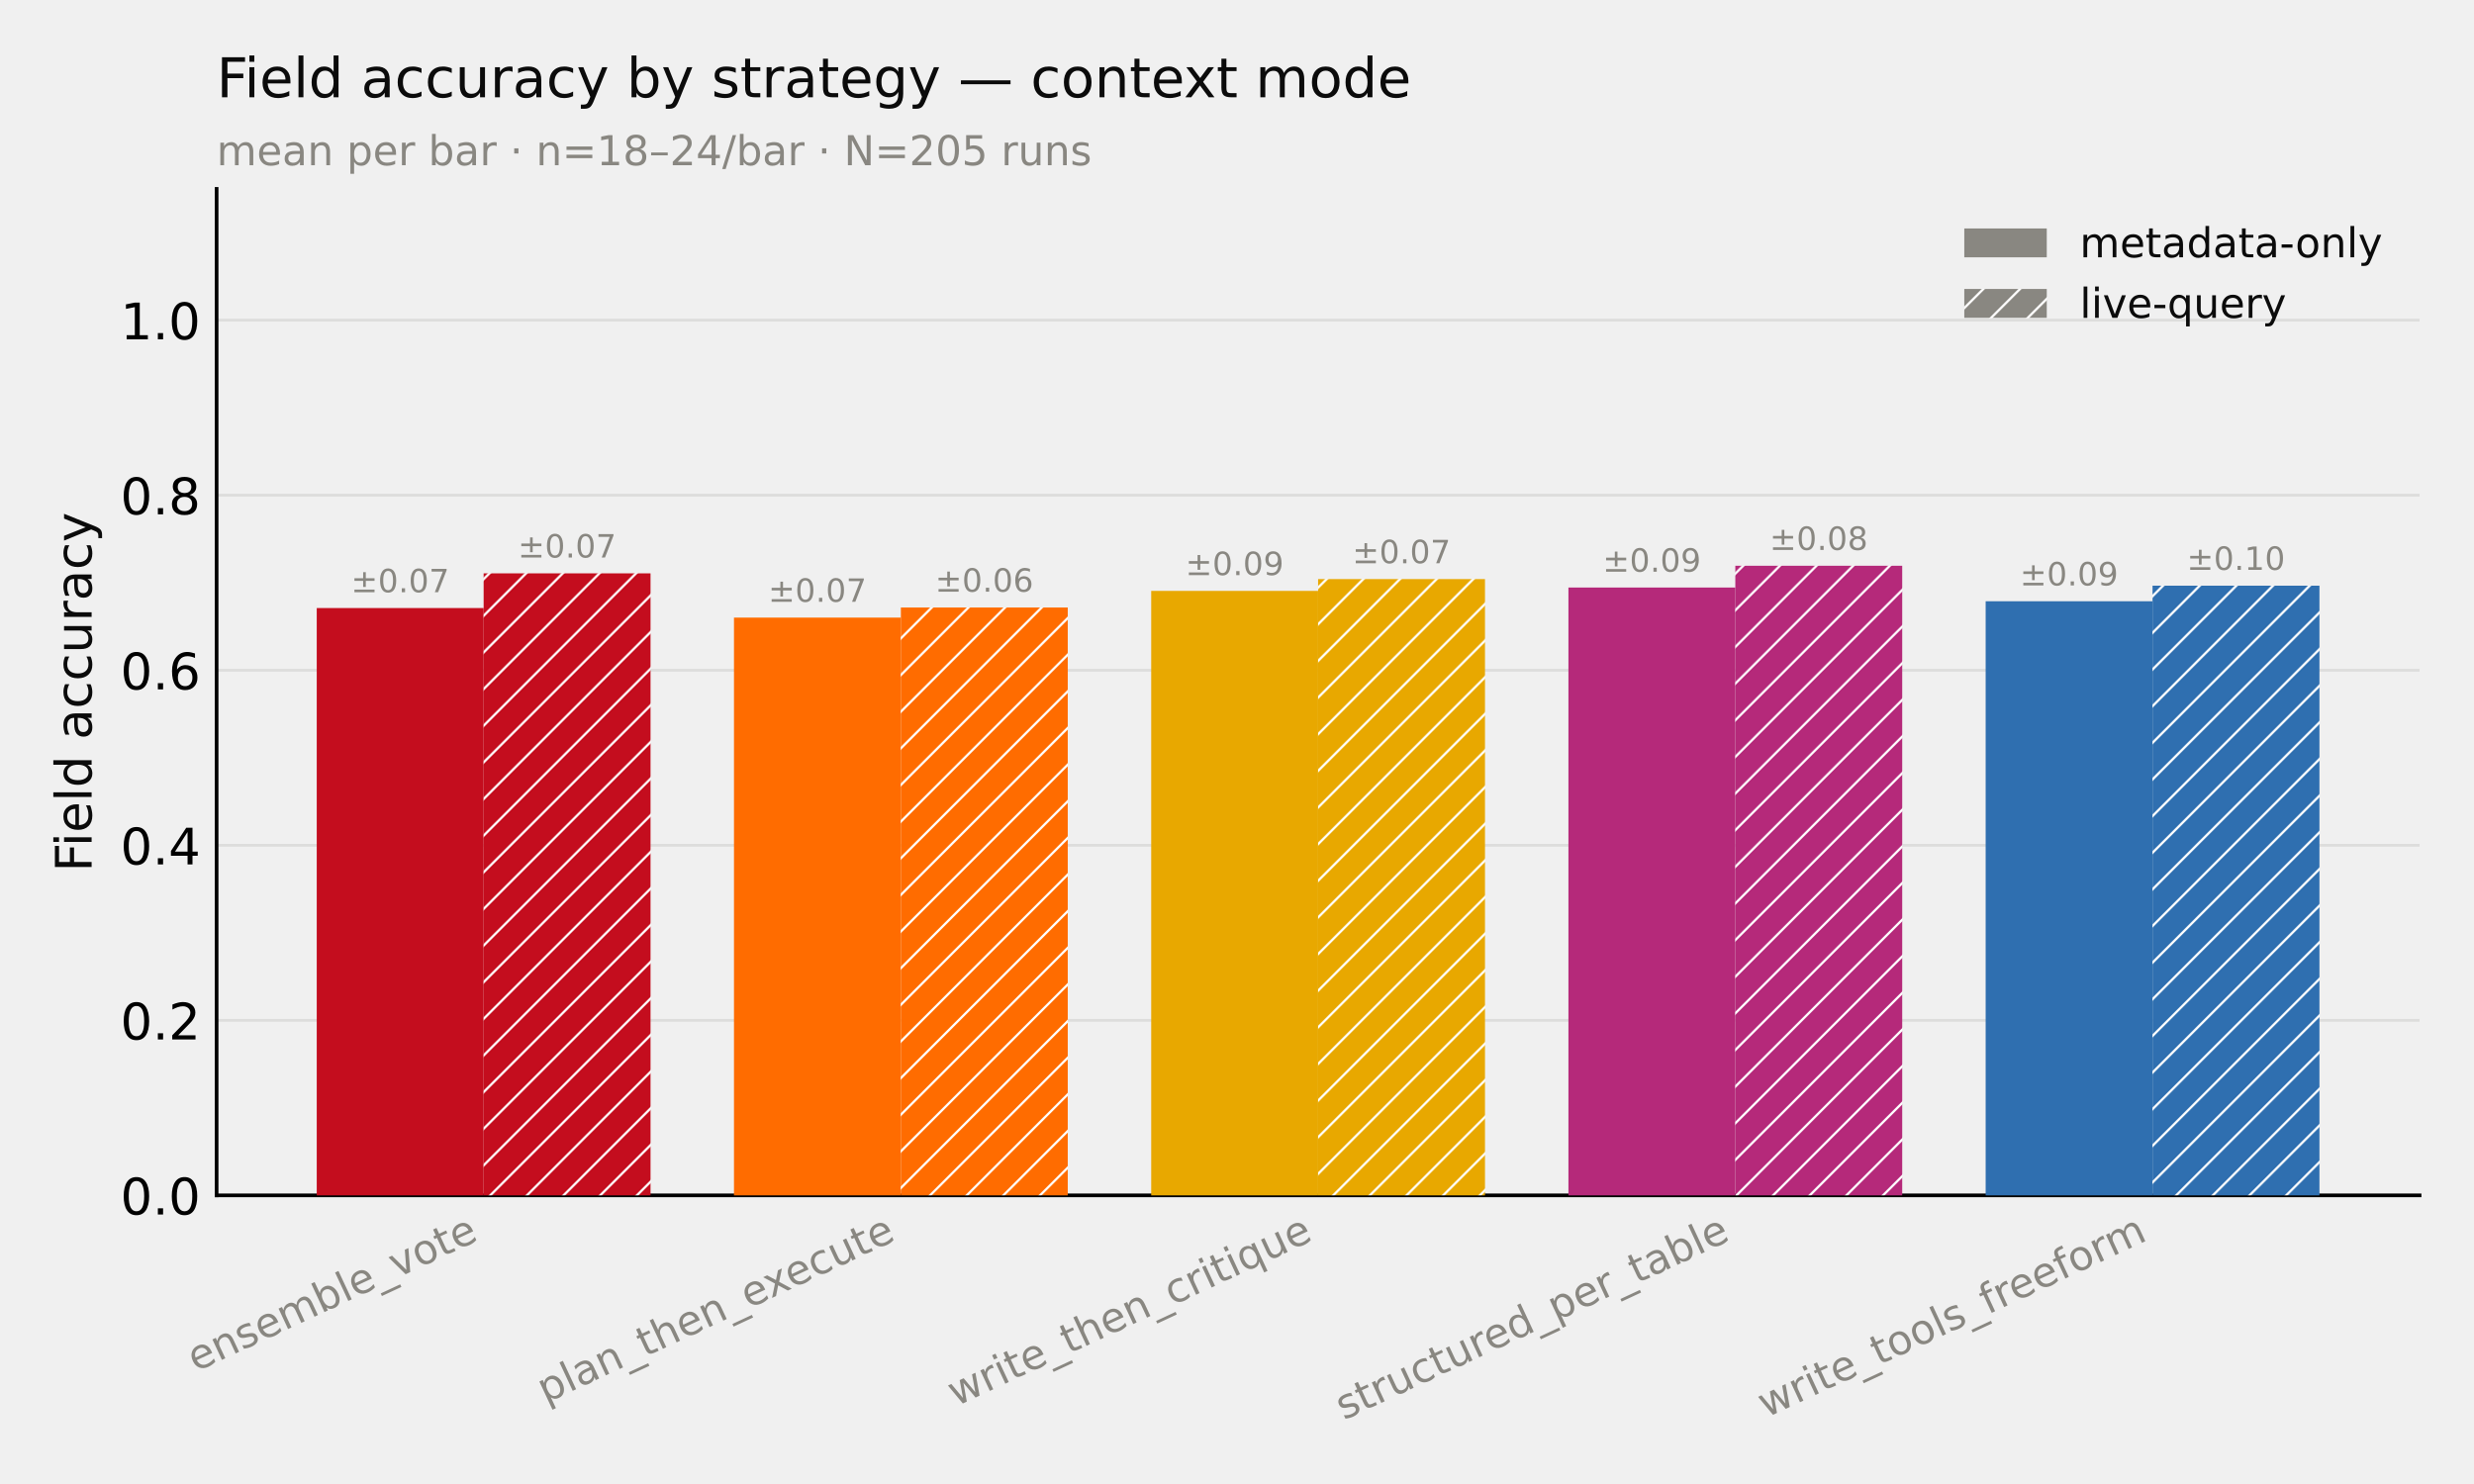
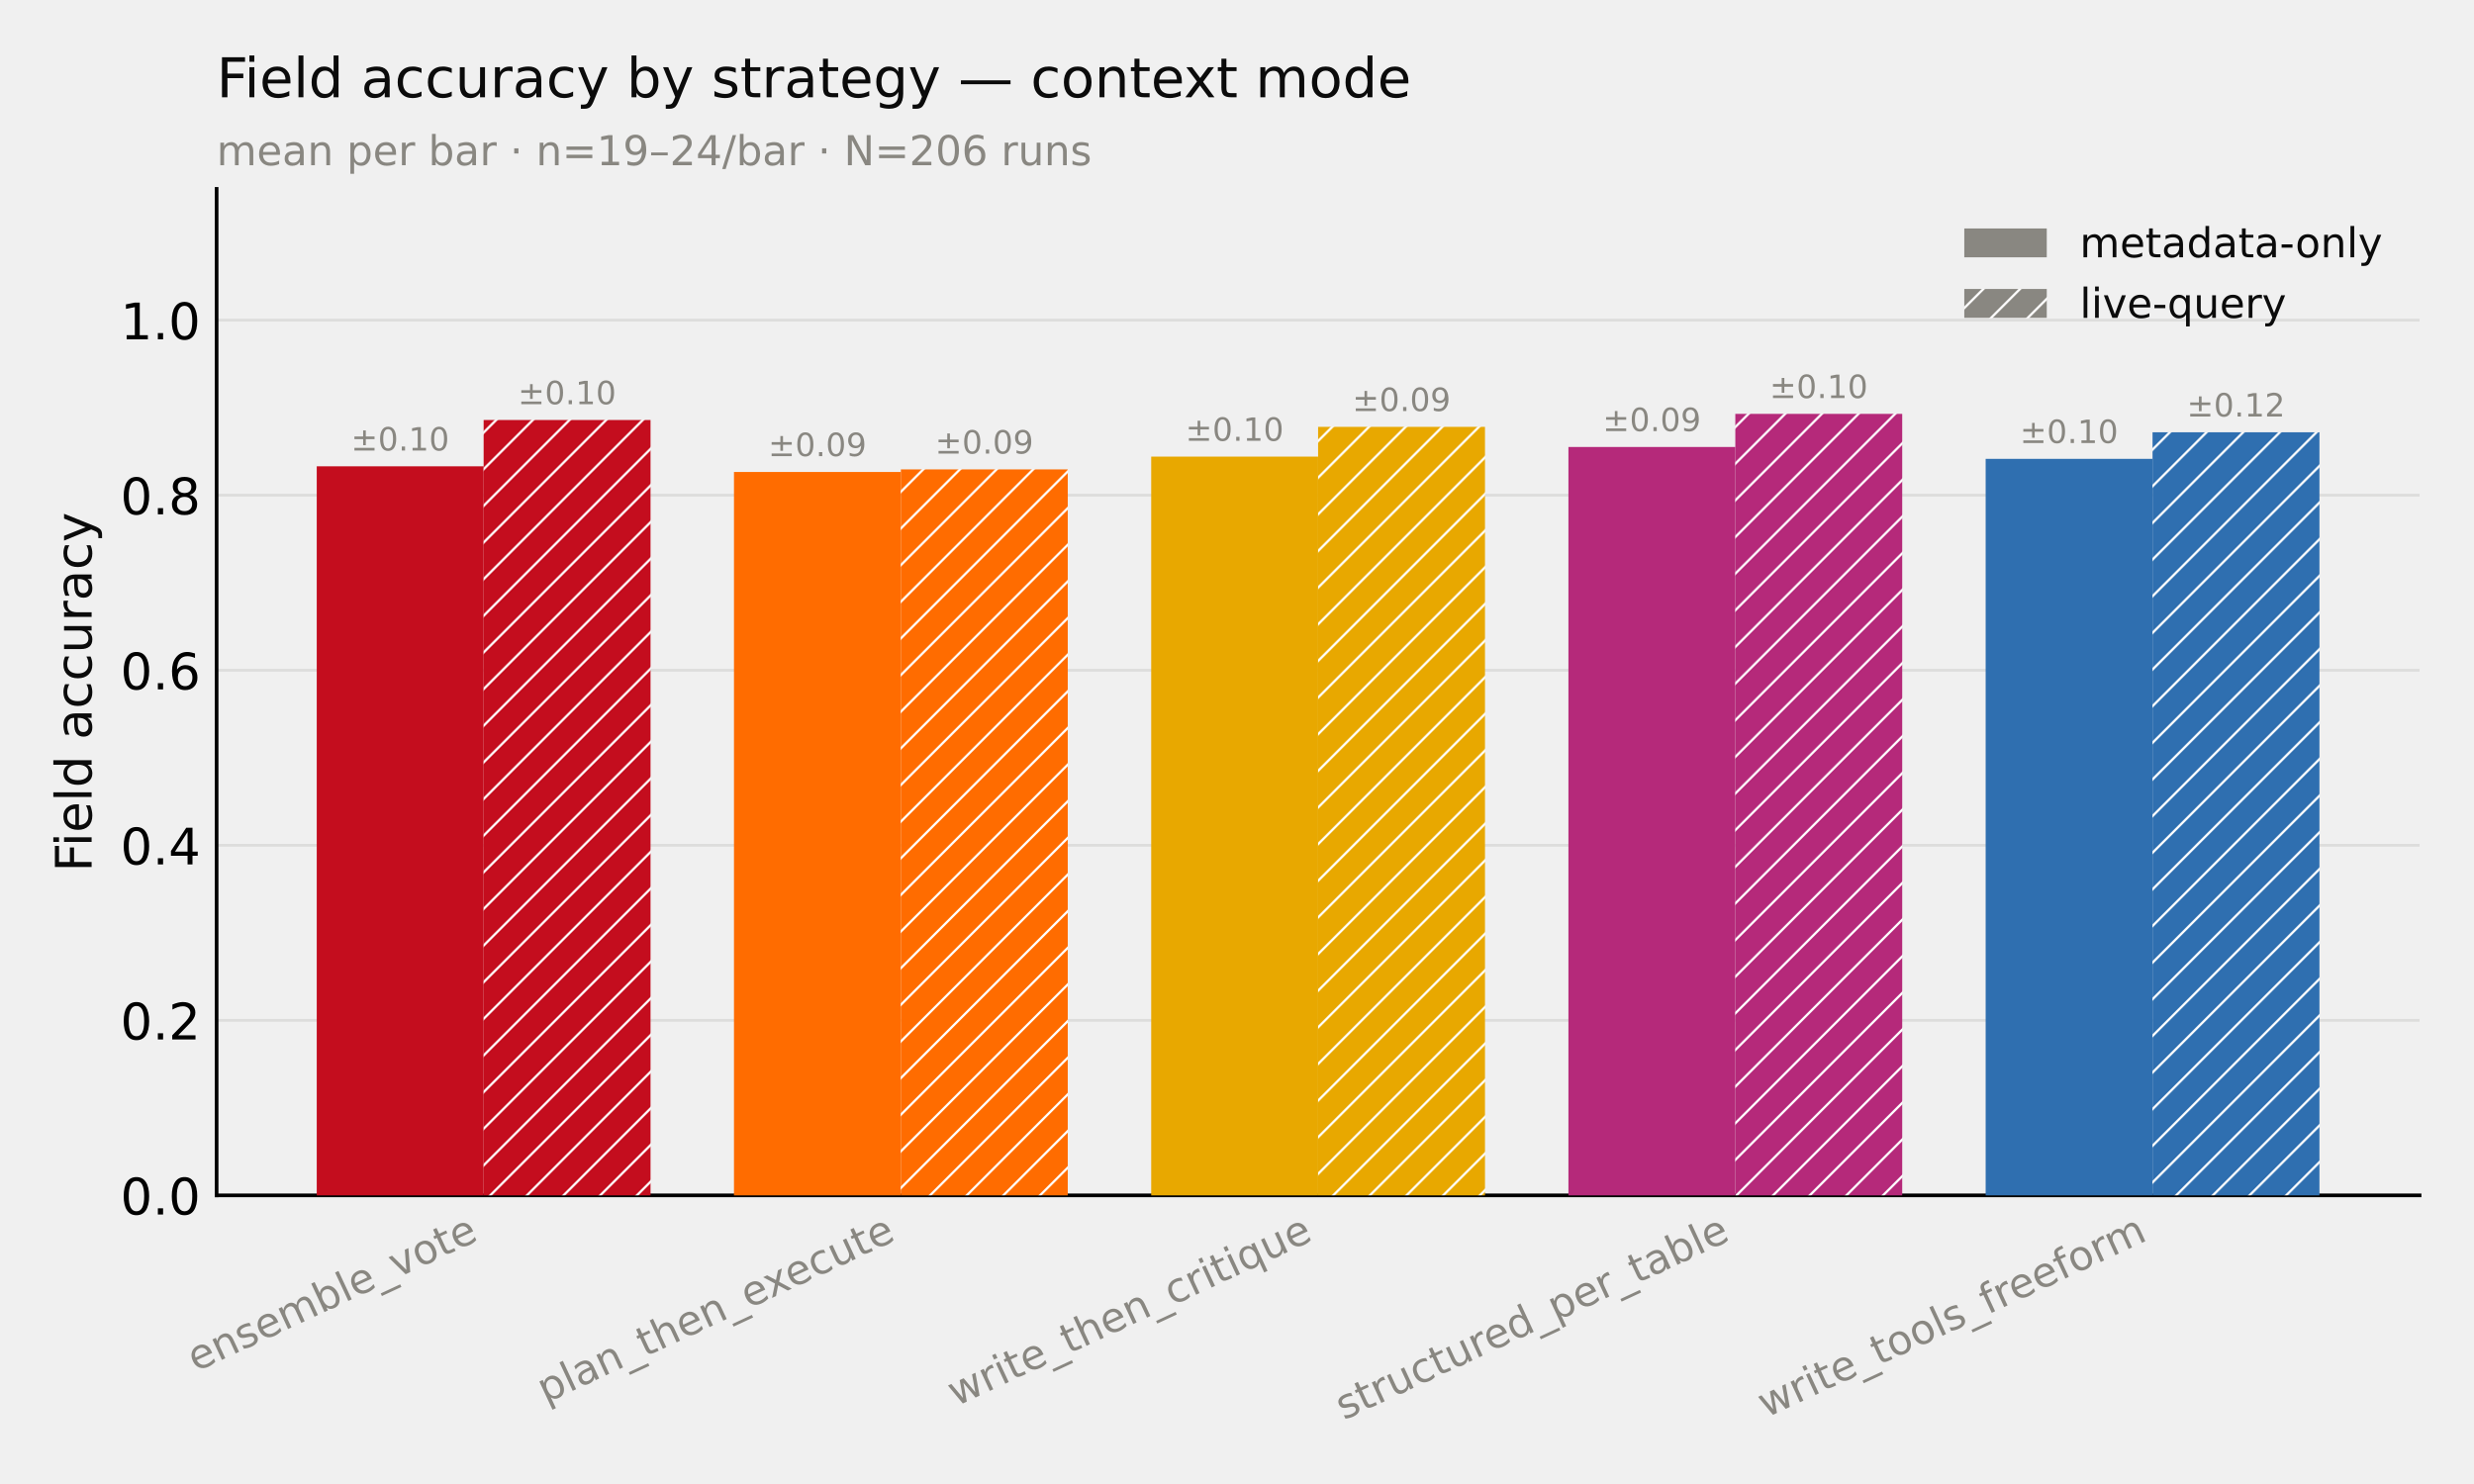
<svg xmlns="http://www.w3.org/2000/svg" width="540pt" height="324pt" viewBox="0 0 540 324" version="1.1">
  <defs>
    <style type="text/css">*{stroke-linejoin: round; stroke-linecap: butt}</style>
  </defs>
  <g id="figure_1">
    <g id="patch_1">
      <path d="M 0 324  L 540 324  L 540 0  L 0 0  L 0 324  z " style="fill: none" />
    </g>
    <g id="axes_1">
      <g id="patch_2">
        <path d="M 47.28 260.982  L 528.12 260.982  L 528.12 41.24  L 47.28 41.24  L 47.28 260.982  z " style="fill: none" />
      </g>
      <g id="matplotlib.axis_1">
        <g id="xtick_1">
          <g id="line2d_1" />
          <g id="text_1">
            <text style="font-size: 9px; font-family: 'DejaVu Sans', 'Bitstream Vera Sans', 'Computer Modern Sans Serif', 'Lucida Grande', 'Verdana', 'Geneva', 'Lucid', 'Arial', 'Helvetica', 'Avant Garde', sans-serif; fill: #898781" transform="translate(42.68812 299.5812) rotate(-25)">ensemble_vote</text>
          </g>
        </g>
        <g id="xtick_2">
          <g id="line2d_2" />
          <g id="text_2">
            <text style="font-size: 9px; font-family: 'DejaVu Sans', 'Bitstream Vera Sans', 'Computer Modern Sans Serif', 'Lucida Grande', 'Verdana', 'Geneva', 'Lucid', 'Arial', 'Helvetica', 'Avant Garde', sans-serif; fill: #898781" transform="translate(119.0716 306.4289) rotate(-25)">plan_then_execute</text>
          </g>
        </g>
        <g id="xtick_3">
          <g id="line2d_3" />
          <g id="text_3">
            <text style="font-size: 9px; font-family: 'DejaVu Sans', 'Bitstream Vera Sans', 'Computer Modern Sans Serif', 'Lucida Grande', 'Verdana', 'Geneva', 'Lucid', 'Arial', 'Helvetica', 'Avant Garde', sans-serif; fill: #898781" transform="translate(208.6499 307.1236) rotate(-25)">write_then_critique</text>
          </g>
        </g>
        <g id="xtick_4">
          <g id="line2d_4" />
          <g id="text_4">
            <text style="font-size: 9px; font-family: 'DejaVu Sans', 'Bitstream Vera Sans', 'Computer Modern Sans Serif', 'Lucida Grande', 'Verdana', 'Geneva', 'Lucid', 'Arial', 'Helvetica', 'Avant Garde', sans-serif; fill: #898781" transform="translate(293.3163 310.1088) rotate(-25)">structured_per_table</text>
          </g>
        </g>
        <g id="xtick_5">
          <g id="line2d_5" />
          <g id="text_5">
            <text style="font-size: 9px; font-family: 'DejaVu Sans', 'Bitstream Vera Sans', 'Computer Modern Sans Serif', 'Lucida Grande', 'Verdana', 'Geneva', 'Lucid', 'Arial', 'Helvetica', 'Avant Garde', sans-serif; fill: #898781" transform="translate(385.4843 309.5959) rotate(-25)">write_tools_freeform</text>
          </g>
        </g>
      </g>
      <g id="matplotlib.axis_2">
        <g id="ytick_1">
          <g id="line2d_6">
            <path d="M 47.28 260.982  L 528.12 260.982  " clip-path="url(#pb5401969fd)" style="fill: none; stroke: #898781; stroke-opacity: 0.18; stroke-width: 0.6; stroke-linecap: square" />
          </g>
          <g id="line2d_7" />
          <g id="text_6">
            <text style="font-size: 11px; font-family: 'DejaVu Sans', 'Bitstream Vera Sans', 'Computer Modern Sans Serif', 'Lucida Grande', 'Verdana', 'Geneva', 'Lucid', 'Arial', 'Helvetica', 'Avant Garde', sans-serif; text-anchor: end" x="43.78" y="265.161" transform="rotate(-0 43.78 265.1614)">0.0</text>
          </g>
        </g>
        <g id="ytick_2">
          <g id="line2d_8">
            <path d="M 47.28 222.766  L 528.12 222.766  " clip-path="url(#pb5401969fd)" style="fill: none; stroke: #898781; stroke-opacity: 0.18; stroke-width: 0.6; stroke-linecap: square" />
          </g>
          <g id="line2d_9" />
          <g id="text_7">
            <text style="font-size: 11px; font-family: 'DejaVu Sans', 'Bitstream Vera Sans', 'Computer Modern Sans Serif', 'Lucida Grande', 'Verdana', 'Geneva', 'Lucid', 'Arial', 'Helvetica', 'Avant Garde', sans-serif; text-anchor: end" x="43.78" y="226.945" transform="rotate(-0 43.78 226.9453)">0.2</text>
          </g>
        </g>
        <g id="ytick_3">
          <g id="line2d_10">
            <path d="M 47.28 184.55  L 528.12 184.55  " clip-path="url(#pb5401969fd)" style="fill: none; stroke: #898781; stroke-opacity: 0.18; stroke-width: 0.6; stroke-linecap: square" />
          </g>
          <g id="line2d_11" />
          <g id="text_8">
            <text style="font-size: 11px; font-family: 'DejaVu Sans', 'Bitstream Vera Sans', 'Computer Modern Sans Serif', 'Lucida Grande', 'Verdana', 'Geneva', 'Lucid', 'Arial', 'Helvetica', 'Avant Garde', sans-serif; text-anchor: end" x="43.78" y="188.729" transform="rotate(-0 43.78 188.7293)">0.4</text>
          </g>
        </g>
        <g id="ytick_4">
          <g id="line2d_12">
            <path d="M 47.28 146.334  L 528.12 146.334  " clip-path="url(#pb5401969fd)" style="fill: none; stroke: #898781; stroke-opacity: 0.18; stroke-width: 0.6; stroke-linecap: square" />
          </g>
          <g id="line2d_13" />
          <g id="text_9">
            <text style="font-size: 11px; font-family: 'DejaVu Sans', 'Bitstream Vera Sans', 'Computer Modern Sans Serif', 'Lucida Grande', 'Verdana', 'Geneva', 'Lucid', 'Arial', 'Helvetica', 'Avant Garde', sans-serif; text-anchor: end" x="43.78" y="150.513" transform="rotate(-0 43.78 150.5133)">0.6</text>
          </g>
        </g>
        <g id="ytick_5">
          <g id="line2d_14">
            <path d="M 47.28 108.118  L 528.12 108.118  " clip-path="url(#pb5401969fd)" style="fill: none; stroke: #898781; stroke-opacity: 0.18; stroke-width: 0.6; stroke-linecap: square" />
          </g>
          <g id="line2d_15" />
          <g id="text_10">
            <text style="font-size: 11px; font-family: 'DejaVu Sans', 'Bitstream Vera Sans', 'Computer Modern Sans Serif', 'Lucida Grande', 'Verdana', 'Geneva', 'Lucid', 'Arial', 'Helvetica', 'Avant Garde', sans-serif; text-anchor: end" x="43.78" y="112.297" transform="rotate(-0 43.78 112.2972)">0.8</text>
          </g>
        </g>
        <g id="ytick_6">
          <g id="line2d_16">
            <path d="M 47.28 69.902  L 528.12 69.902  " clip-path="url(#pb5401969fd)" style="fill: none; stroke: #898781; stroke-opacity: 0.18; stroke-width: 0.6; stroke-linecap: square" />
          </g>
          <g id="line2d_17" />
          <g id="text_11">
            <text style="font-size: 11px; font-family: 'DejaVu Sans', 'Bitstream Vera Sans', 'Computer Modern Sans Serif', 'Lucida Grande', 'Verdana', 'Geneva', 'Lucid', 'Arial', 'Helvetica', 'Avant Garde', sans-serif; text-anchor: end" x="43.78" y="74.081" transform="rotate(-0 43.78 74.08117)">1.0</text>
          </g>
        </g>
        <g id="text_12">
          <text style="font-size: 11px; font-family: 'DejaVu Sans', 'Bitstream Vera Sans', 'Computer Modern Sans Serif', 'Lucida Grande', 'Verdana', 'Geneva', 'Lucid', 'Arial', 'Helvetica', 'Avant Garde', sans-serif; text-anchor: middle; fill: #0b0b0b" x="19.999" y="151.111" transform="rotate(-90 19.99891 151.1111)">Field accuracy</text>
        </g>
      </g>
      <g id="patch_3">
        <path d="M 47.28 260.982  L 47.28 41.24  " style="fill: none; stroke: #000000; stroke-width: 0.8; stroke-linejoin: miter; stroke-linecap: square" />
      </g>
      <g id="patch_4">
        <path d="M 47.28 260.982  L 528.12 260.982  " style="fill: none; stroke: #000000; stroke-width: 0.8; stroke-linejoin: miter; stroke-linecap: square" />
      </g>
      <g id="patch_5">
-         <path d="M 69.136 260.982  L 105.564 260.982  L 105.564 132.758  L 69.136 132.758  z " clip-path="url(#pb5401969fd)" style="fill: #c40d1e" />
+         <path d="M 69.136 260.982  L 105.564 260.982  L 105.564 101.814  L 69.136 101.814  z " clip-path="url(#pb5401969fd)" style="fill: #c40d1e" />
      </g>
      <g id="patch_6">
-         <path d="M 160.205 260.982  L 196.632 260.982  L 196.632 134.843  L 160.205 134.843  z " clip-path="url(#pb5401969fd)" style="fill: #ff6c00" />
+         <path d="M 160.205 260.982  L 196.632 260.982  L 196.632 103.04  L 160.205 103.04  z " clip-path="url(#pb5401969fd)" style="fill: #ff6c00" />
      </g>
      <g id="patch_7">
-         <path d="M 251.273 260.982  L 287.7 260.982  L 287.7 129.016  L 251.273 129.016  z " clip-path="url(#pb5401969fd)" style="fill: #e8a800" />
+         <path d="M 251.273 260.982  L 287.7 260.982  L 287.7 99.697  L 251.273 99.697  z " clip-path="url(#pb5401969fd)" style="fill: #e8a800" />
      </g>
      <g id="patch_8">
-         <path d="M 342.341 260.982  L 378.768 260.982  L 378.768 128.278  L 342.341 128.278  z " clip-path="url(#pb5401969fd)" style="fill: #b5297a" />
+         <path d="M 342.341 260.982  L 378.768 260.982  L 378.768 97.582  L 342.341 97.582  z " clip-path="url(#pb5401969fd)" style="fill: #b5297a" />
      </g>
      <g id="patch_9">
-         <path d="M 433.409 260.982  L 469.836 260.982  L 469.836 131.271  L 433.409 131.271  z " clip-path="url(#pb5401969fd)" style="fill: #2f6fb0" />
+         <path d="M 433.409 260.982  L 469.836 260.982  L 469.836 100.183  L 433.409 100.183  z " clip-path="url(#pb5401969fd)" style="fill: #2f6fb0" />
      </g>
      <g id="patch_10">
-         <path d="M 105.564 260.982  L 141.991 260.982  L 141.991 125.186  L 105.564 125.186  z " clip-path="url(#pb5401969fd)" style="fill: url(#hd63238c60b)" />
+         <path d="M 105.564 260.982  L 141.991 260.982  L 141.991 91.702  L 105.564 91.702  z " clip-path="url(#pb5401969fd)" style="fill: url(#hd63238c60b)" />
      </g>
      <g id="patch_11">
-         <path d="M 196.632 260.982  L 233.059 260.982  L 233.059 132.642  L 196.632 132.642  z " clip-path="url(#pb5401969fd)" style="fill: url(#hb3a4e5a301)" />
+         <path d="M 196.632 260.982  L 233.059 260.982  L 233.059 102.484  L 196.632 102.484  z " clip-path="url(#pb5401969fd)" style="fill: url(#hb3a4e5a301)" />
      </g>
      <g id="patch_12">
-         <path d="M 287.7 260.982  L 324.127 260.982  L 324.127 126.426  L 287.7 126.426  z " clip-path="url(#pb5401969fd)" style="fill: url(#hf066d455e1)" />
+         <path d="M 287.7 260.982  L 324.127 260.982  L 324.127 93.195  L 287.7 93.195  z " clip-path="url(#pb5401969fd)" style="fill: url(#hf066d455e1)" />
      </g>
      <g id="patch_13">
-         <path d="M 378.768 260.982  L 415.195 260.982  L 415.195 123.529  L 378.768 123.529  z " clip-path="url(#pb5401969fd)" style="fill: url(#hbef05e4845)" />
+         <path d="M 378.768 260.982  L 415.195 260.982  L 415.195 90.361  L 378.768 90.361  z " clip-path="url(#pb5401969fd)" style="fill: url(#hbef05e4845)" />
      </g>
      <g id="patch_14">
-         <path d="M 469.836 260.982  L 506.264 260.982  L 506.264 127.875  L 469.836 127.875  z " clip-path="url(#pb5401969fd)" style="fill: url(#h7c9b8da344)" />
+         <path d="M 469.836 260.982  L 506.264 260.982  L 506.264 94.384  L 469.836 94.384  z " clip-path="url(#pb5401969fd)" style="fill: url(#h7c9b8da344)" />
      </g>
      <g id="text_13">
-         <text style="font-size: 7px; font-family: 'DejaVu Sans', 'Bitstream Vera Sans', 'Computer Modern Sans Serif', 'Lucida Grande', 'Verdana', 'Geneva', 'Lucid', 'Arial', 'Helvetica', 'Avant Garde', sans-serif; text-anchor: middle; fill: #898781" x="87.35" y="129.302" transform="rotate(-0 87.35 129.3021)">±0.07</text>
+         <text style="font-size: 7px; font-family: 'DejaVu Sans', 'Bitstream Vera Sans', 'Computer Modern Sans Serif', 'Lucida Grande', 'Verdana', 'Geneva', 'Lucid', 'Arial', 'Helvetica', 'Avant Garde', sans-serif; text-anchor: middle; fill: #898781" x="87.35" y="98.358" transform="rotate(-0 87.35 98.35786)">±0.10</text>
      </g>
      <g id="text_14">
-         <text style="font-size: 7px; font-family: 'DejaVu Sans', 'Bitstream Vera Sans', 'Computer Modern Sans Serif', 'Lucida Grande', 'Verdana', 'Geneva', 'Lucid', 'Arial', 'Helvetica', 'Avant Garde', sans-serif; text-anchor: middle; fill: #898781" x="178.418" y="131.387" transform="rotate(-0 178.4182 131.3874)">±0.07</text>
+         <text style="font-size: 7px; font-family: 'DejaVu Sans', 'Bitstream Vera Sans', 'Computer Modern Sans Serif', 'Lucida Grande', 'Verdana', 'Geneva', 'Lucid', 'Arial', 'Helvetica', 'Avant Garde', sans-serif; text-anchor: middle; fill: #898781" x="178.418" y="99.584" transform="rotate(-0 178.4182 99.5838)">±0.09</text>
      </g>
      <g id="text_15">
-         <text style="font-size: 7px; font-family: 'DejaVu Sans', 'Bitstream Vera Sans', 'Computer Modern Sans Serif', 'Lucida Grande', 'Verdana', 'Geneva', 'Lucid', 'Arial', 'Helvetica', 'Avant Garde', sans-serif; text-anchor: middle; fill: #898781" x="269.486" y="125.56" transform="rotate(-0 269.4864 125.56)">±0.09</text>
+         <text style="font-size: 7px; font-family: 'DejaVu Sans', 'Bitstream Vera Sans', 'Computer Modern Sans Serif', 'Lucida Grande', 'Verdana', 'Geneva', 'Lucid', 'Arial', 'Helvetica', 'Avant Garde', sans-serif; text-anchor: middle; fill: #898781" x="269.486" y="96.242" transform="rotate(-0 269.4864 96.24156)">±0.10</text>
      </g>
      <g id="text_16">
-         <text style="font-size: 7px; font-family: 'DejaVu Sans', 'Bitstream Vera Sans', 'Computer Modern Sans Serif', 'Lucida Grande', 'Verdana', 'Geneva', 'Lucid', 'Arial', 'Helvetica', 'Avant Garde', sans-serif; text-anchor: middle; fill: #898781" x="360.555" y="124.822" transform="rotate(-0 360.5545 124.822)">±0.09</text>
+         <text style="font-size: 7px; font-family: 'DejaVu Sans', 'Bitstream Vera Sans', 'Computer Modern Sans Serif', 'Lucida Grande', 'Verdana', 'Geneva', 'Lucid', 'Arial', 'Helvetica', 'Avant Garde', sans-serif; text-anchor: middle; fill: #898781" x="360.555" y="94.126" transform="rotate(-0 360.5545 94.12618)">±0.09</text>
      </g>
      <g id="text_17">
-         <text style="font-size: 7px; font-family: 'DejaVu Sans', 'Bitstream Vera Sans', 'Computer Modern Sans Serif', 'Lucida Grande', 'Verdana', 'Geneva', 'Lucid', 'Arial', 'Helvetica', 'Avant Garde', sans-serif; text-anchor: middle; fill: #898781" x="451.623" y="127.815" transform="rotate(-0 451.6227 127.8152)">±0.09</text>
+         <text style="font-size: 7px; font-family: 'DejaVu Sans', 'Bitstream Vera Sans', 'Computer Modern Sans Serif', 'Lucida Grande', 'Verdana', 'Geneva', 'Lucid', 'Arial', 'Helvetica', 'Avant Garde', sans-serif; text-anchor: middle; fill: #898781" x="451.623" y="96.727" transform="rotate(-0 451.6227 96.7275)">±0.10</text>
      </g>
      <g id="text_18">
-         <text style="font-size: 7px; font-family: 'DejaVu Sans', 'Bitstream Vera Sans', 'Computer Modern Sans Serif', 'Lucida Grande', 'Verdana', 'Geneva', 'Lucid', 'Arial', 'Helvetica', 'Avant Garde', sans-serif; text-anchor: middle; fill: #898781" x="123.777" y="121.73" transform="rotate(-0 123.7773 121.7298)">±0.07</text>
+         <text style="font-size: 7px; font-family: 'DejaVu Sans', 'Bitstream Vera Sans', 'Computer Modern Sans Serif', 'Lucida Grande', 'Verdana', 'Geneva', 'Lucid', 'Arial', 'Helvetica', 'Avant Garde', sans-serif; text-anchor: middle; fill: #898781" x="123.777" y="88.247" transform="rotate(-0 123.7773 88.24668)">±0.10</text>
      </g>
      <g id="text_19">
-         <text style="font-size: 7px; font-family: 'DejaVu Sans', 'Bitstream Vera Sans', 'Computer Modern Sans Serif', 'Lucida Grande', 'Verdana', 'Geneva', 'Lucid', 'Arial', 'Helvetica', 'Avant Garde', sans-serif; text-anchor: middle; fill: #898781" x="214.845" y="129.186" transform="rotate(-0 214.8455 129.1858)">±0.06</text>
+         <text style="font-size: 7px; font-family: 'DejaVu Sans', 'Bitstream Vera Sans', 'Computer Modern Sans Serif', 'Lucida Grande', 'Verdana', 'Geneva', 'Lucid', 'Arial', 'Helvetica', 'Avant Garde', sans-serif; text-anchor: middle; fill: #898781" x="214.845" y="99.028" transform="rotate(-0 214.8455 99.02787)">±0.09</text>
      </g>
      <g id="text_20">
-         <text style="font-size: 7px; font-family: 'DejaVu Sans', 'Bitstream Vera Sans', 'Computer Modern Sans Serif', 'Lucida Grande', 'Verdana', 'Geneva', 'Lucid', 'Arial', 'Helvetica', 'Avant Garde', sans-serif; text-anchor: middle; fill: #898781" x="305.914" y="122.97" transform="rotate(-0 305.9136 122.9698)">±0.07</text>
+         <text style="font-size: 7px; font-family: 'DejaVu Sans', 'Bitstream Vera Sans', 'Computer Modern Sans Serif', 'Lucida Grande', 'Verdana', 'Geneva', 'Lucid', 'Arial', 'Helvetica', 'Avant Garde', sans-serif; text-anchor: middle; fill: #898781" x="305.914" y="89.739" transform="rotate(-0 305.9136 89.73948)">±0.09</text>
      </g>
      <g id="text_21">
-         <text style="font-size: 7px; font-family: 'DejaVu Sans', 'Bitstream Vera Sans', 'Computer Modern Sans Serif', 'Lucida Grande', 'Verdana', 'Geneva', 'Lucid', 'Arial', 'Helvetica', 'Avant Garde', sans-serif; text-anchor: middle; fill: #898781" x="396.982" y="120.073" transform="rotate(-0 396.9818 120.0732)">±0.08</text>
+         <text style="font-size: 7px; font-family: 'DejaVu Sans', 'Bitstream Vera Sans', 'Computer Modern Sans Serif', 'Lucida Grande', 'Verdana', 'Geneva', 'Lucid', 'Arial', 'Helvetica', 'Avant Garde', sans-serif; text-anchor: middle; fill: #898781" x="396.982" y="86.906" transform="rotate(-0 396.9818 86.90553)">±0.10</text>
      </g>
      <g id="text_22">
-         <text style="font-size: 7px; font-family: 'DejaVu Sans', 'Bitstream Vera Sans', 'Computer Modern Sans Serif', 'Lucida Grande', 'Verdana', 'Geneva', 'Lucid', 'Arial', 'Helvetica', 'Avant Garde', sans-serif; text-anchor: middle; fill: #898781" x="488.05" y="124.419" transform="rotate(-0 488.05 124.4188)">±0.10</text>
+         <text style="font-size: 7px; font-family: 'DejaVu Sans', 'Bitstream Vera Sans', 'Computer Modern Sans Serif', 'Lucida Grande', 'Verdana', 'Geneva', 'Lucid', 'Arial', 'Helvetica', 'Avant Garde', sans-serif; text-anchor: middle; fill: #898781" x="488.05" y="90.928" transform="rotate(-0 488.05 90.928)">±0.12</text>
      </g>
      <g id="text_23">
-         <text style="font-size: 9px; font-family: 'DejaVu Sans', 'Bitstream Vera Sans', 'Computer Modern Sans Serif', 'Lucida Grande', 'Verdana', 'Geneva', 'Lucid', 'Arial', 'Helvetica', 'Avant Garde', sans-serif; text-anchor: start; fill: #898781" x="47.28" y="36.072" transform="rotate(-0 47.28 36.07215)">mean per bar · n=18–24/bar · N=205 runs</text>
+         <text style="font-size: 9px; font-family: 'DejaVu Sans', 'Bitstream Vera Sans', 'Computer Modern Sans Serif', 'Lucida Grande', 'Verdana', 'Geneva', 'Lucid', 'Arial', 'Helvetica', 'Avant Garde', sans-serif; text-anchor: start; fill: #898781" x="47.28" y="36.072" transform="rotate(-0 47.28 36.07215)">mean per bar · n=19–24/bar · N=206 runs</text>
      </g>
      <g id="text_24">
        <text style="font-size: 12px; font-family: 'DejaVu Sans', 'Bitstream Vera Sans', 'Computer Modern Sans Serif', 'Lucida Grande', 'Verdana', 'Geneva', 'Lucid', 'Arial', 'Helvetica', 'Avant Garde', sans-serif; text-anchor: start; fill: #0b0b0b" x="47.28" y="21.24" transform="rotate(-0 47.28 21.24)">Field accuracy by strategy — context mode</text>
      </g>
      <g id="legend_1">
        <g id="patch_15">
          <path d="M 428.746 56.179  L 446.746 56.179  L 446.746 49.879  L 428.746 49.879  z " style="fill: #898781" />
        </g>
        <g id="text_25">
          <text style="font-size: 9px; font-family: 'DejaVu Sans', 'Bitstream Vera Sans', 'Computer Modern Sans Serif', 'Lucida Grande', 'Verdana', 'Geneva', 'Lucid', 'Arial', 'Helvetica', 'Avant Garde', sans-serif; text-anchor: start; fill: #0b0b0b" x="453.946" y="56.179" transform="rotate(-0 453.9459 56.17859)">metadata-only</text>
        </g>
        <g id="patch_16">
          <path d="M 428.746 69.389  L 446.746 69.389  L 446.746 63.089  L 428.746 63.089  z " style="fill: url(#hb60dd22ccb)" />
        </g>
        <g id="text_26">
          <text style="font-size: 9px; font-family: 'DejaVu Sans', 'Bitstream Vera Sans', 'Computer Modern Sans Serif', 'Lucida Grande', 'Verdana', 'Geneva', 'Lucid', 'Arial', 'Helvetica', 'Avant Garde', sans-serif; text-anchor: start; fill: #0b0b0b" x="453.946" y="69.389" transform="rotate(-0 453.9459 69.38891)">live-query</text>
        </g>
      </g>
    </g>
  </g>
  <defs>
    <clipPath id="pb5401969fd">
      <rect x="47.28" y="41.24" width="480.84" height="219.742" />
    </clipPath>
  </defs>
  <defs>
    <pattern id="hd63238c60b" patternUnits="userSpaceOnUse" x="0" y="0" width="72" height="72">
      <rect x="0" y="0" width="73" height="73" fill="#c40d1e" />
      <path d="M -36 36  L 36 -36  M -32 40  L 40 -32  M -28 44  L 44 -28  M -24 48  L 48 -24  M -20 52  L 52 -20  M -16 56  L 56 -16  M -12 60  L 60 -12  M -8 64  L 64 -8  M -4 68  L 68 -4  M 0 72  L 72 0  M 4 76  L 76 4  M 8 80  L 80 8  M 12 84  L 84 12  M 16 88  L 88 16  M 20 92  L 92 20  M 24 96  L 96 24  M 28 100  L 100 28  M 32 104  L 104 32  M 36 108  L 108 36  " style="fill: #ffffff; stroke: #ffffff; stroke-width: 0.5; stroke-linecap: butt; stroke-linejoin: miter" />
    </pattern>
    <pattern id="hb3a4e5a301" patternUnits="userSpaceOnUse" x="0" y="0" width="72" height="72">
      <rect x="0" y="0" width="73" height="73" fill="#ff6c00" />
      <path d="M -36 36  L 36 -36  M -32 40  L 40 -32  M -28 44  L 44 -28  M -24 48  L 48 -24  M -20 52  L 52 -20  M -16 56  L 56 -16  M -12 60  L 60 -12  M -8 64  L 64 -8  M -4 68  L 68 -4  M 0 72  L 72 0  M 4 76  L 76 4  M 8 80  L 80 8  M 12 84  L 84 12  M 16 88  L 88 16  M 20 92  L 92 20  M 24 96  L 96 24  M 28 100  L 100 28  M 32 104  L 104 32  M 36 108  L 108 36  " style="fill: #ffffff; stroke: #ffffff; stroke-width: 0.5; stroke-linecap: butt; stroke-linejoin: miter" />
    </pattern>
    <pattern id="hf066d455e1" patternUnits="userSpaceOnUse" x="0" y="0" width="72" height="72">
      <rect x="0" y="0" width="73" height="73" fill="#e8a800" />
      <path d="M -36 36  L 36 -36  M -32 40  L 40 -32  M -28 44  L 44 -28  M -24 48  L 48 -24  M -20 52  L 52 -20  M -16 56  L 56 -16  M -12 60  L 60 -12  M -8 64  L 64 -8  M -4 68  L 68 -4  M 0 72  L 72 0  M 4 76  L 76 4  M 8 80  L 80 8  M 12 84  L 84 12  M 16 88  L 88 16  M 20 92  L 92 20  M 24 96  L 96 24  M 28 100  L 100 28  M 32 104  L 104 32  M 36 108  L 108 36  " style="fill: #ffffff; stroke: #ffffff; stroke-width: 0.5; stroke-linecap: butt; stroke-linejoin: miter" />
    </pattern>
    <pattern id="hbef05e4845" patternUnits="userSpaceOnUse" x="0" y="0" width="72" height="72">
      <rect x="0" y="0" width="73" height="73" fill="#b5297a" />
      <path d="M -36 36  L 36 -36  M -32 40  L 40 -32  M -28 44  L 44 -28  M -24 48  L 48 -24  M -20 52  L 52 -20  M -16 56  L 56 -16  M -12 60  L 60 -12  M -8 64  L 64 -8  M -4 68  L 68 -4  M 0 72  L 72 0  M 4 76  L 76 4  M 8 80  L 80 8  M 12 84  L 84 12  M 16 88  L 88 16  M 20 92  L 92 20  M 24 96  L 96 24  M 28 100  L 100 28  M 32 104  L 104 32  M 36 108  L 108 36  " style="fill: #ffffff; stroke: #ffffff; stroke-width: 0.5; stroke-linecap: butt; stroke-linejoin: miter" />
    </pattern>
    <pattern id="h7c9b8da344" patternUnits="userSpaceOnUse" x="0" y="0" width="72" height="72">
      <rect x="0" y="0" width="73" height="73" fill="#2f6fb0" />
      <path d="M -36 36  L 36 -36  M -32 40  L 40 -32  M -28 44  L 44 -28  M -24 48  L 48 -24  M -20 52  L 52 -20  M -16 56  L 56 -16  M -12 60  L 60 -12  M -8 64  L 64 -8  M -4 68  L 68 -4  M 0 72  L 72 0  M 4 76  L 76 4  M 8 80  L 80 8  M 12 84  L 84 12  M 16 88  L 88 16  M 20 92  L 92 20  M 24 96  L 96 24  M 28 100  L 100 28  M 32 104  L 104 32  M 36 108  L 108 36  " style="fill: #ffffff; stroke: #ffffff; stroke-width: 0.5; stroke-linecap: butt; stroke-linejoin: miter" />
    </pattern>
    <pattern id="hb60dd22ccb" patternUnits="userSpaceOnUse" x="0" y="0" width="72" height="72">
      <rect x="0" y="0" width="73" height="73" fill="#898781" />
      <path d="M -36 36  L 36 -36  M -32 40  L 40 -32  M -28 44  L 44 -28  M -24 48  L 48 -24  M -20 52  L 52 -20  M -16 56  L 56 -16  M -12 60  L 60 -12  M -8 64  L 64 -8  M -4 68  L 68 -4  M 0 72  L 72 0  M 4 76  L 76 4  M 8 80  L 80 8  M 12 84  L 84 12  M 16 88  L 88 16  M 20 92  L 92 20  M 24 96  L 96 24  M 28 100  L 100 28  M 32 104  L 104 32  M 36 108  L 108 36  " style="fill: #ffffff; stroke: #ffffff; stroke-width: 0.5; stroke-linecap: butt; stroke-linejoin: miter" />
    </pattern>
  </defs>
</svg>
